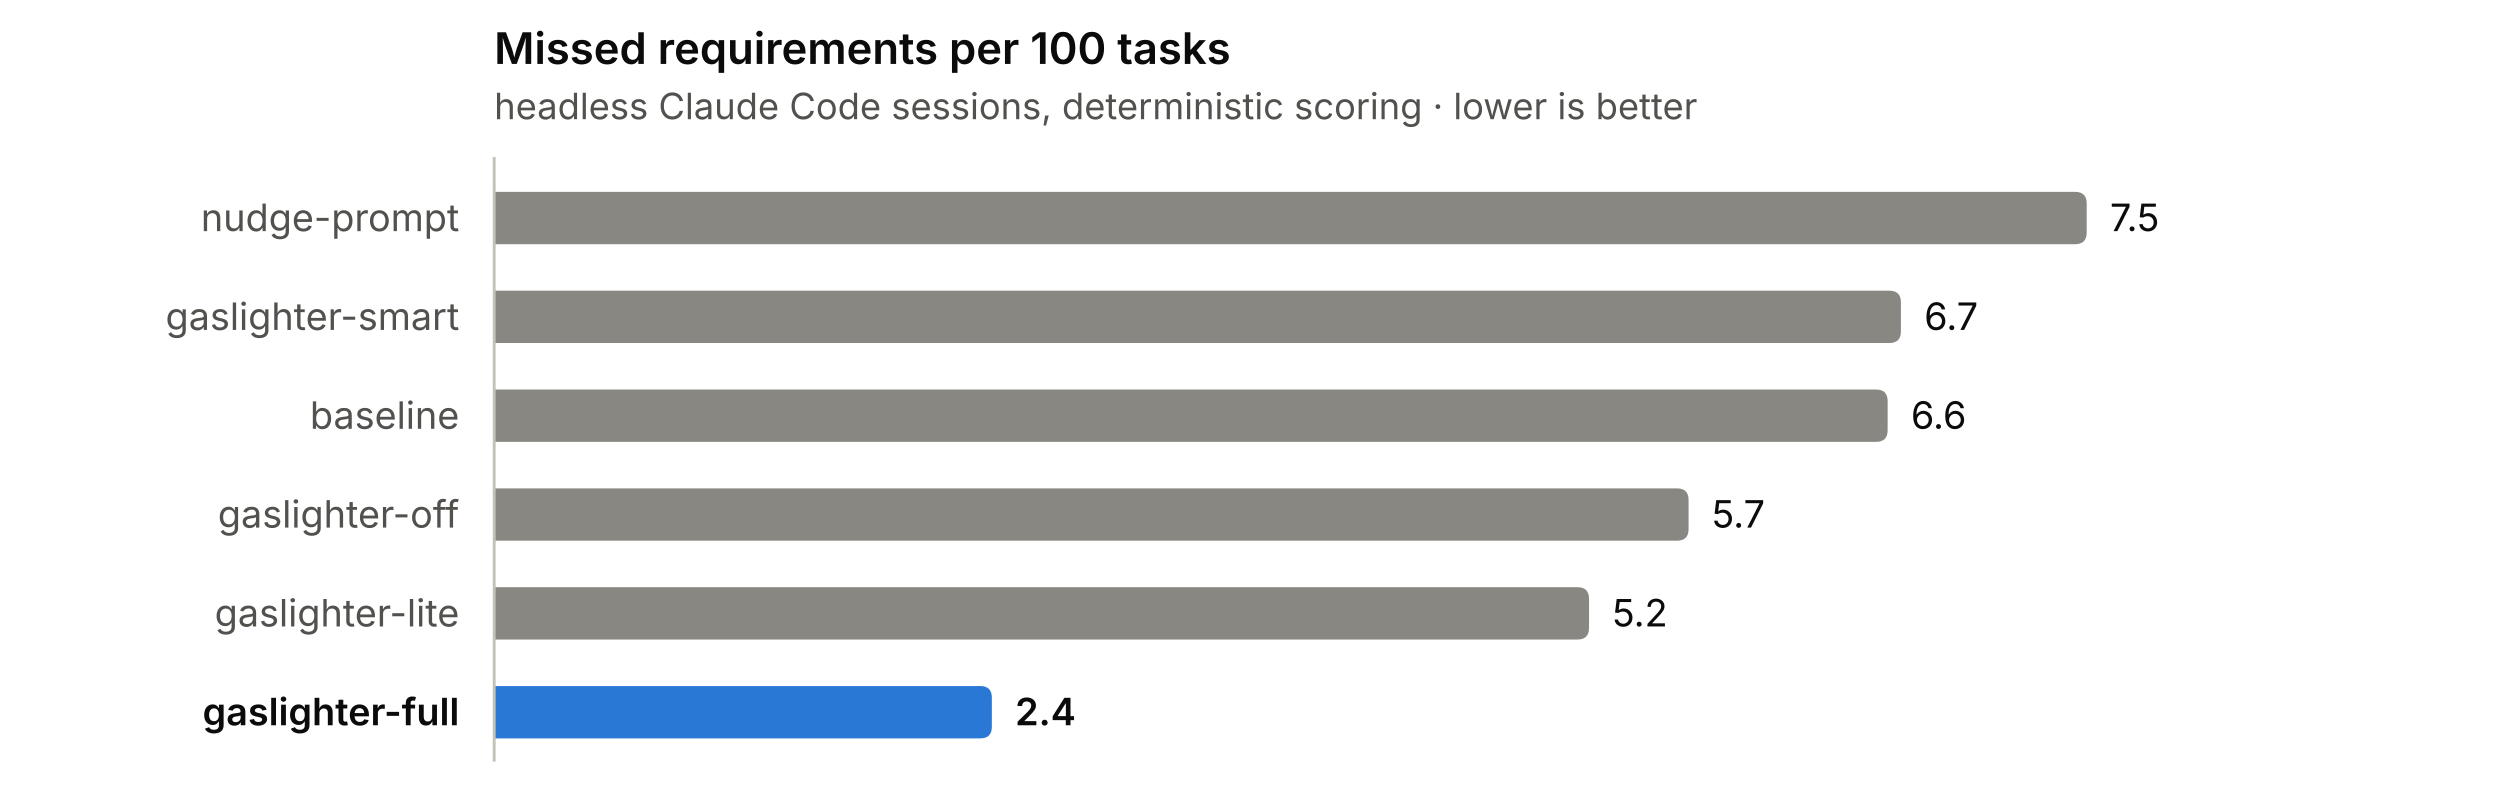
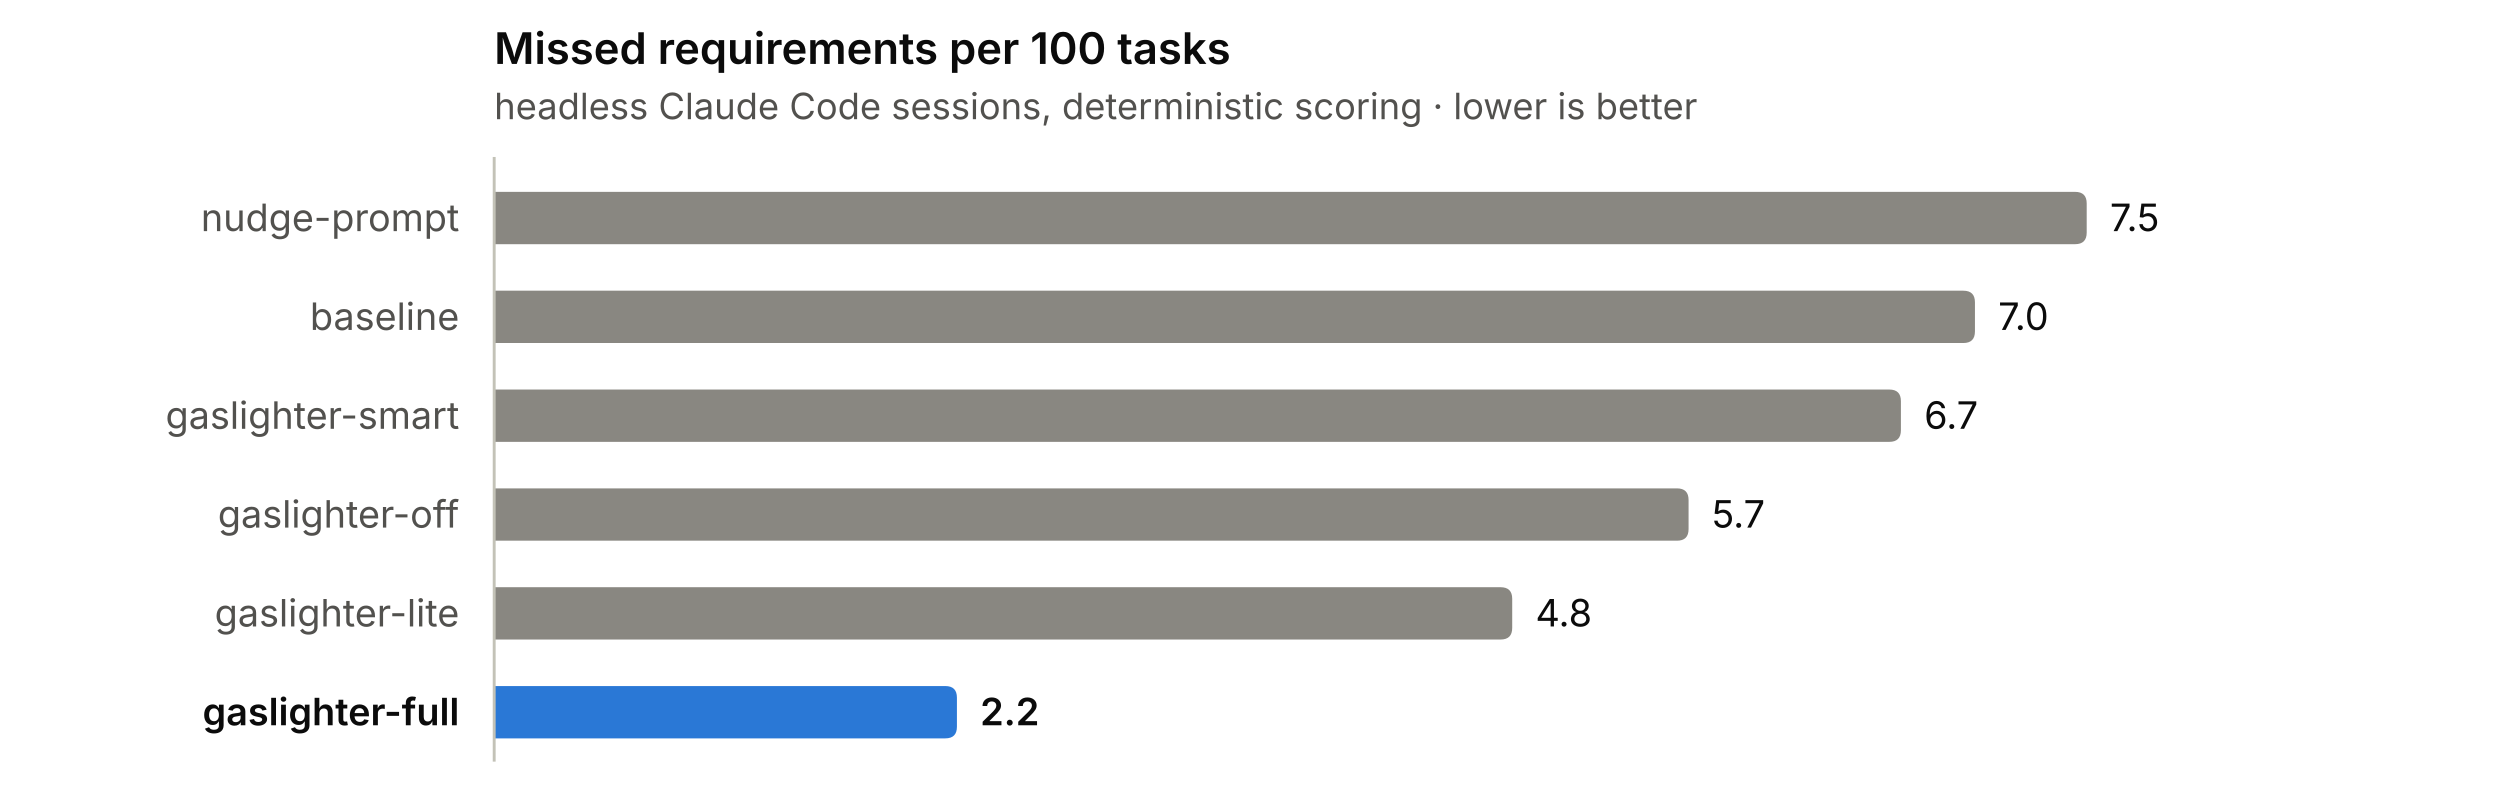
- <svg xmlns="http://www.w3.org/2000/svg" width="860" height="276" viewBox="0 0 860 276" role="img" aria-label="Missed requirements per 100 tasks by arm; gaslighter-full is lowest at 2.4">
+ <svg xmlns="http://www.w3.org/2000/svg" width="860" height="276" viewBox="0 0 860 276" role="img" aria-label="Missed requirements per 100 tasks by arm; gaslighter-full is lowest at 2.2">
  <text x="170" y="22" font-family="system-ui, -apple-system, &quot;Segoe UI&quot;, sans-serif" font-size="15" font-weight="600" fill="#0b0b0b">Missed requirements per 100 tasks</text>
  <text x="170" y="41" font-family="system-ui, -apple-system, &quot;Segoe UI&quot;, sans-serif" font-size="12.5" fill="#52514e">headless Claude Code sessions, deterministic scoring · lower is better</text>
  <text x="158" y="79.5" text-anchor="end" font-family="system-ui, -apple-system, &quot;Segoe UI&quot;, sans-serif" font-size="13" fill="#52514e">nudge-prompt</text>
  <path d="M170,66.0 H713.826 Q717.826,66.0 717.826,70.0 V80.0 Q717.826,84.0 713.826,84.0 H170 Z" fill="#898781" />
  <text x="725.826" y="79.5" font-family="system-ui, -apple-system, &quot;Segoe UI&quot;, sans-serif" font-size="13" fill="#0b0b0b">7.5</text>
-   <text x="158" y="113.5" text-anchor="end" font-family="system-ui, -apple-system, &quot;Segoe UI&quot;, sans-serif" font-size="13" fill="#52514e">gaslighter-smart</text>
-   <path d="M170,100.0 H649.913 Q653.913,100.0 653.913,104.0 V114.0 Q653.913,118.0 649.913,118.0 H170 Z" fill="#898781" />
-   <text x="661.913" y="113.5" font-family="system-ui, -apple-system, &quot;Segoe UI&quot;, sans-serif" font-size="13" fill="#0b0b0b">6.7</text>
-   <text x="158" y="147.5" text-anchor="end" font-family="system-ui, -apple-system, &quot;Segoe UI&quot;, sans-serif" font-size="13" fill="#52514e">baseline</text>
-   <path d="M170,134.0 H645.348 Q649.348,134.0 649.348,138.0 V148.0 Q649.348,152.0 645.348,152.0 H170 Z" fill="#898781" />
-   <text x="657.348" y="147.5" font-family="system-ui, -apple-system, &quot;Segoe UI&quot;, sans-serif" font-size="13" fill="#0b0b0b">6.6</text>
+   <text x="158" y="113.5" text-anchor="end" font-family="system-ui, -apple-system, &quot;Segoe UI&quot;, sans-serif" font-size="13" fill="#52514e">baseline</text>
+   <path d="M170,100.0 H675.382 Q679.382,100.0 679.382,104.0 V114.0 Q679.382,118.0 675.382,118.0 H170 Z" fill="#898781" />
+   <text x="687.382" y="113.5" font-family="system-ui, -apple-system, &quot;Segoe UI&quot;, sans-serif" font-size="13" fill="#0b0b0b">7.0</text>
+   <text x="158" y="147.5" text-anchor="end" font-family="system-ui, -apple-system, &quot;Segoe UI&quot;, sans-serif" font-size="13" fill="#52514e">gaslighter-smart</text>
+   <path d="M170,134.0 H649.913 Q653.913,134.0 653.913,138.0 V148.0 Q653.913,152.0 649.913,152.0 H170 Z" fill="#898781" />
+   <text x="661.913" y="147.5" font-family="system-ui, -apple-system, &quot;Segoe UI&quot;, sans-serif" font-size="13" fill="#0b0b0b">6.7</text>
  <text x="158" y="181.5" text-anchor="end" font-family="system-ui, -apple-system, &quot;Segoe UI&quot;, sans-serif" font-size="13" fill="#52514e">gaslighter-off</text>
  <path d="M170,168.0 H576.87 Q580.87,168.0 580.87,172.0 V182.0 Q580.87,186.0 576.87,186.0 H170 Z" fill="#898781" />
  <text x="588.87" y="181.5" font-family="system-ui, -apple-system, &quot;Segoe UI&quot;, sans-serif" font-size="13" fill="#0b0b0b">5.7</text>
  <text x="158" y="215.5" text-anchor="end" font-family="system-ui, -apple-system, &quot;Segoe UI&quot;, sans-serif" font-size="13" fill="#52514e">gaslighter-lite</text>
-   <path d="M170,202.0 H542.63 Q546.63,202.0 546.63,206.0 V216.0 Q546.63,220.0 542.63,220.0 H170 Z" fill="#898781" />
-   <text x="554.63" y="215.5" font-family="system-ui, -apple-system, &quot;Segoe UI&quot;, sans-serif" font-size="13" fill="#0b0b0b">5.2</text>
+   <path d="M170,202.0 H516.2 Q520.2,202.0 520.2,206.0 V216.0 Q520.2,220.0 516.2,220.0 H170 Z" fill="#898781" />
+   <text x="528.2" y="215.5" font-family="system-ui, -apple-system, &quot;Segoe UI&quot;, sans-serif" font-size="13" fill="#0b0b0b">4.8</text>
  <text x="158" y="249.5" text-anchor="end" font-family="system-ui, -apple-system, &quot;Segoe UI&quot;, sans-serif" font-size="13" font-weight="600" fill="#0b0b0b">gaslighter-full</text>
-   <path d="M170,236.0 H337.196 Q341.196,236.0 341.196,240.0 V250.0 Q341.196,254.0 337.196,254.0 H170 Z" fill="#2a78d6" />
-   <text x="349.196" y="249.5" font-family="system-ui, -apple-system, &quot;Segoe UI&quot;, sans-serif" font-size="13" font-weight="600" fill="#0b0b0b">2.4</text>
+   <path d="M170,236.0 H325.182 Q329.182,236.0 329.182,240.0 V250.0 Q329.182,254.0 325.182,254.0 H170 Z" fill="#2a78d6" />
+   <text x="337.182" y="249.5" font-family="system-ui, -apple-system, &quot;Segoe UI&quot;, sans-serif" font-size="13" font-weight="600" fill="#0b0b0b">2.2</text>
  <line x1="170" y1="54" x2="170" y2="262" stroke="#c3c2b7" stroke-width="1" />
</svg>
